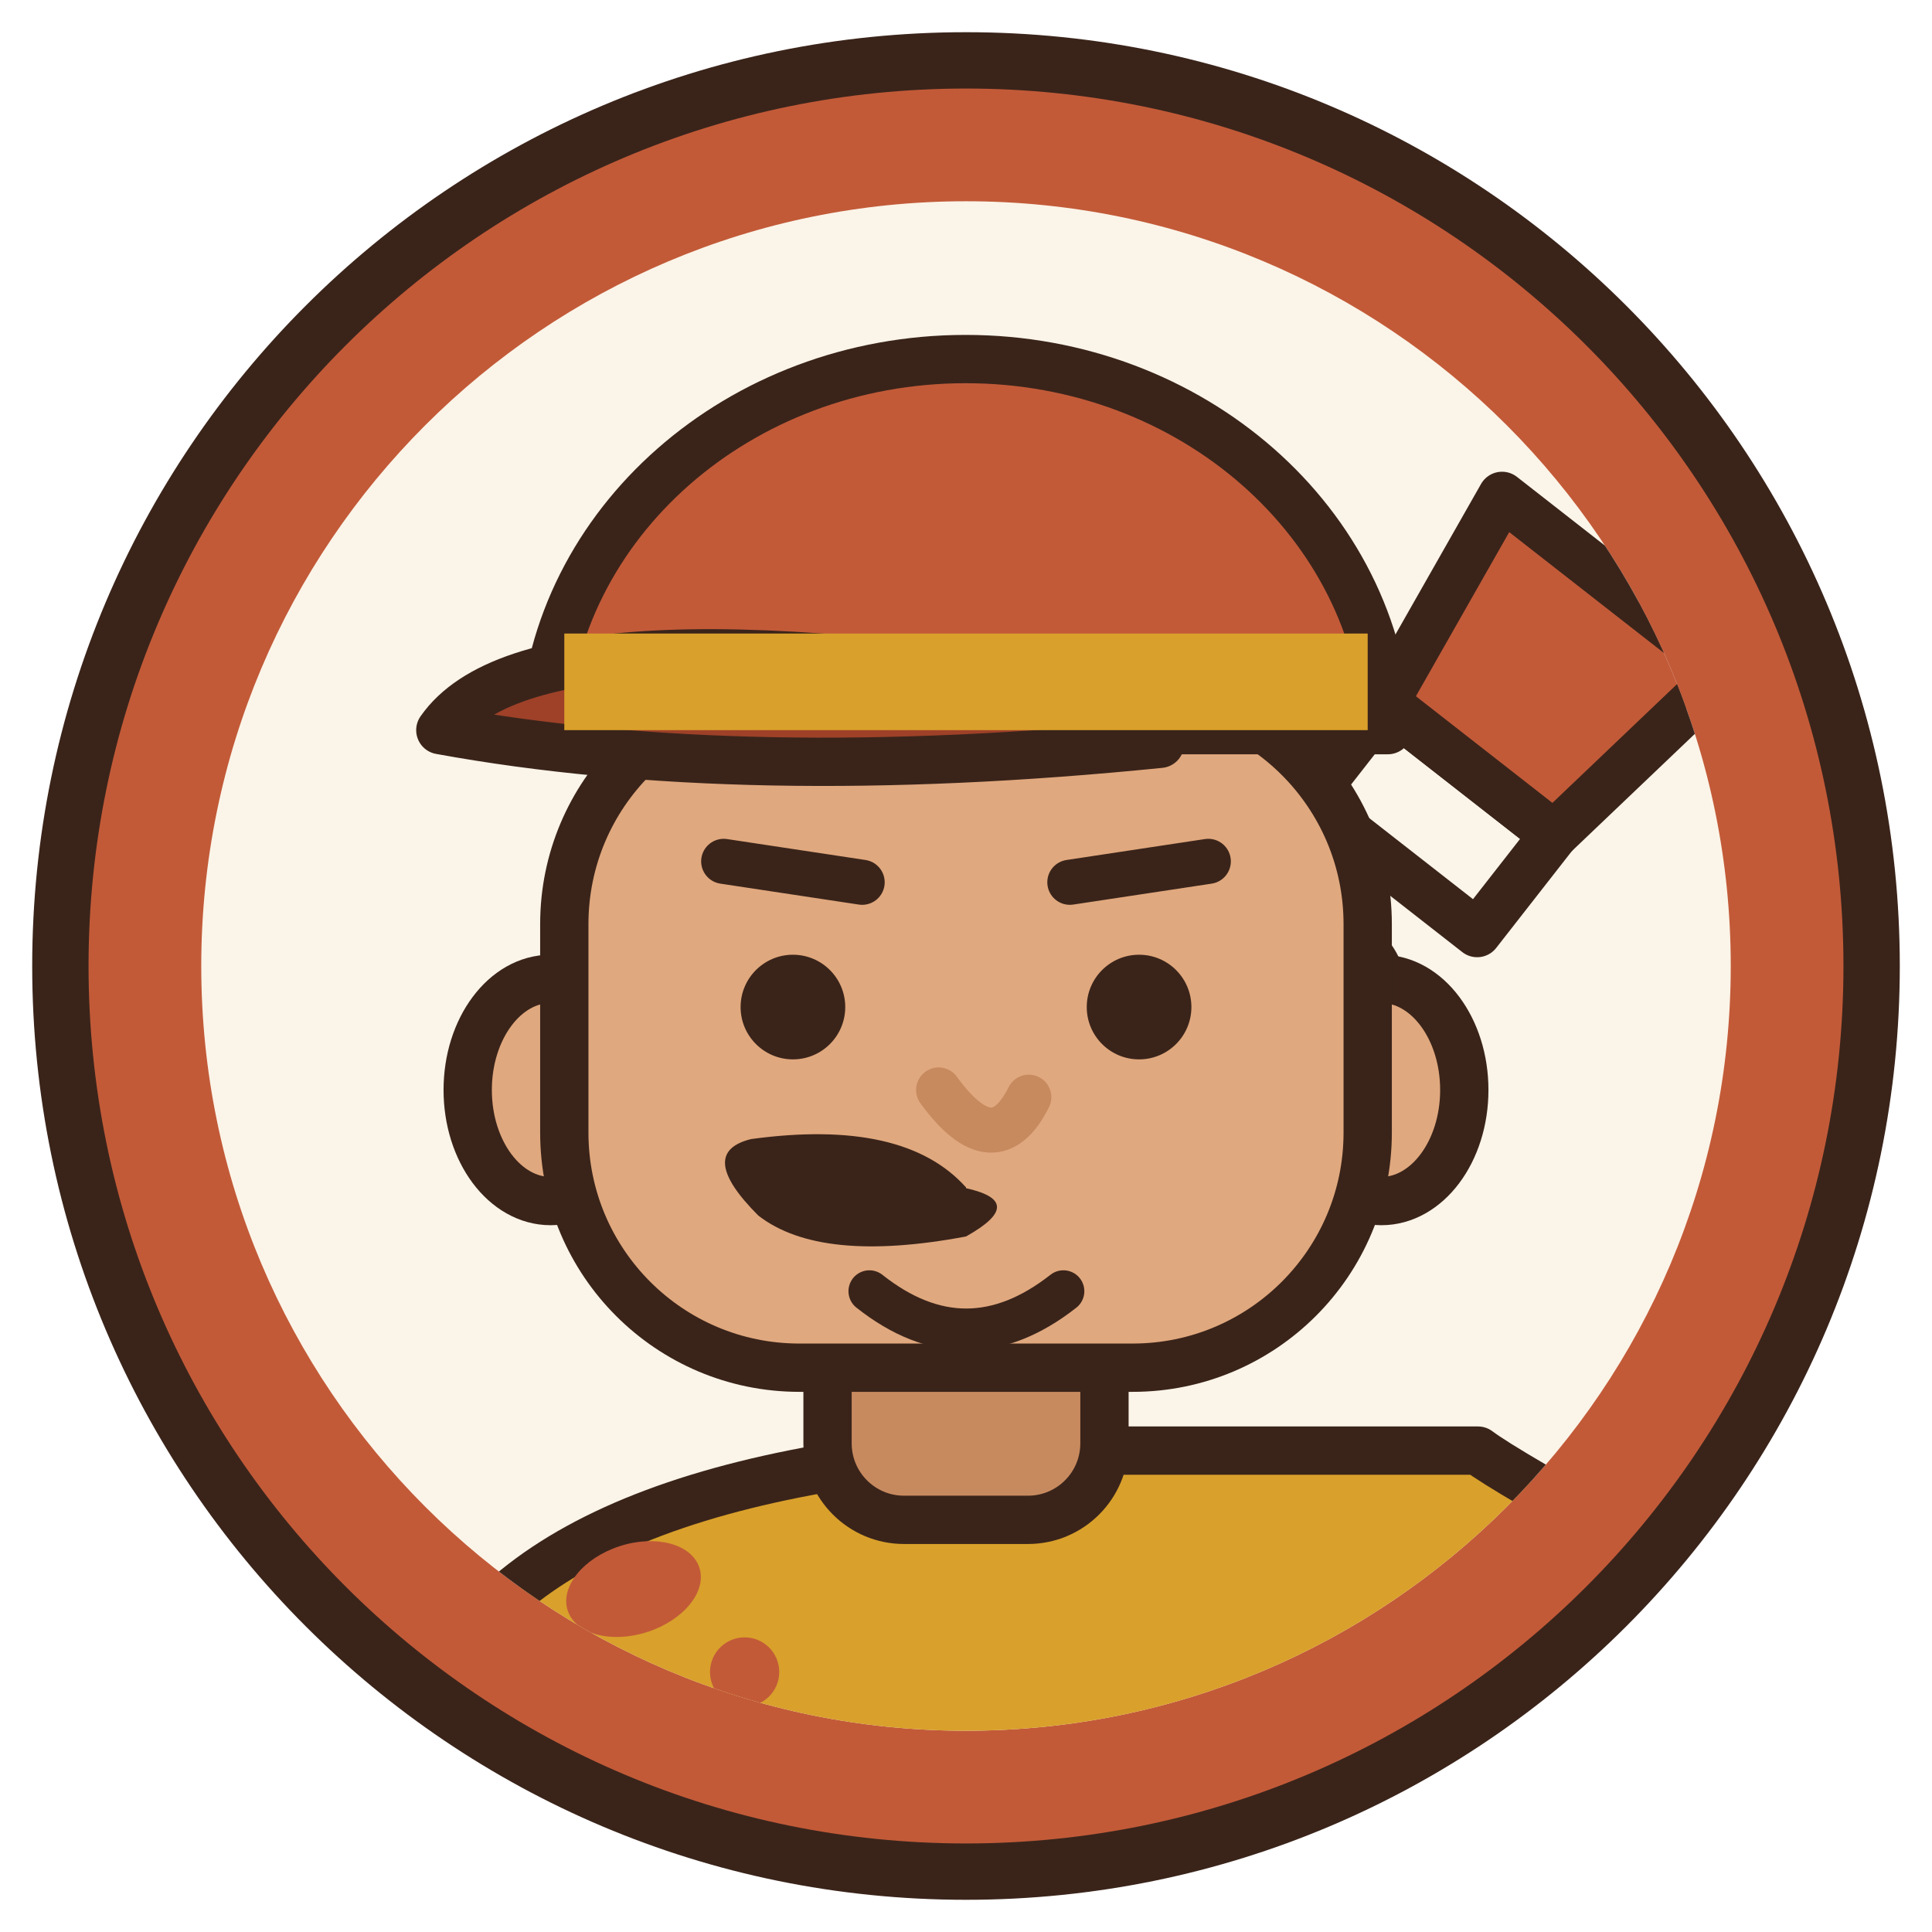
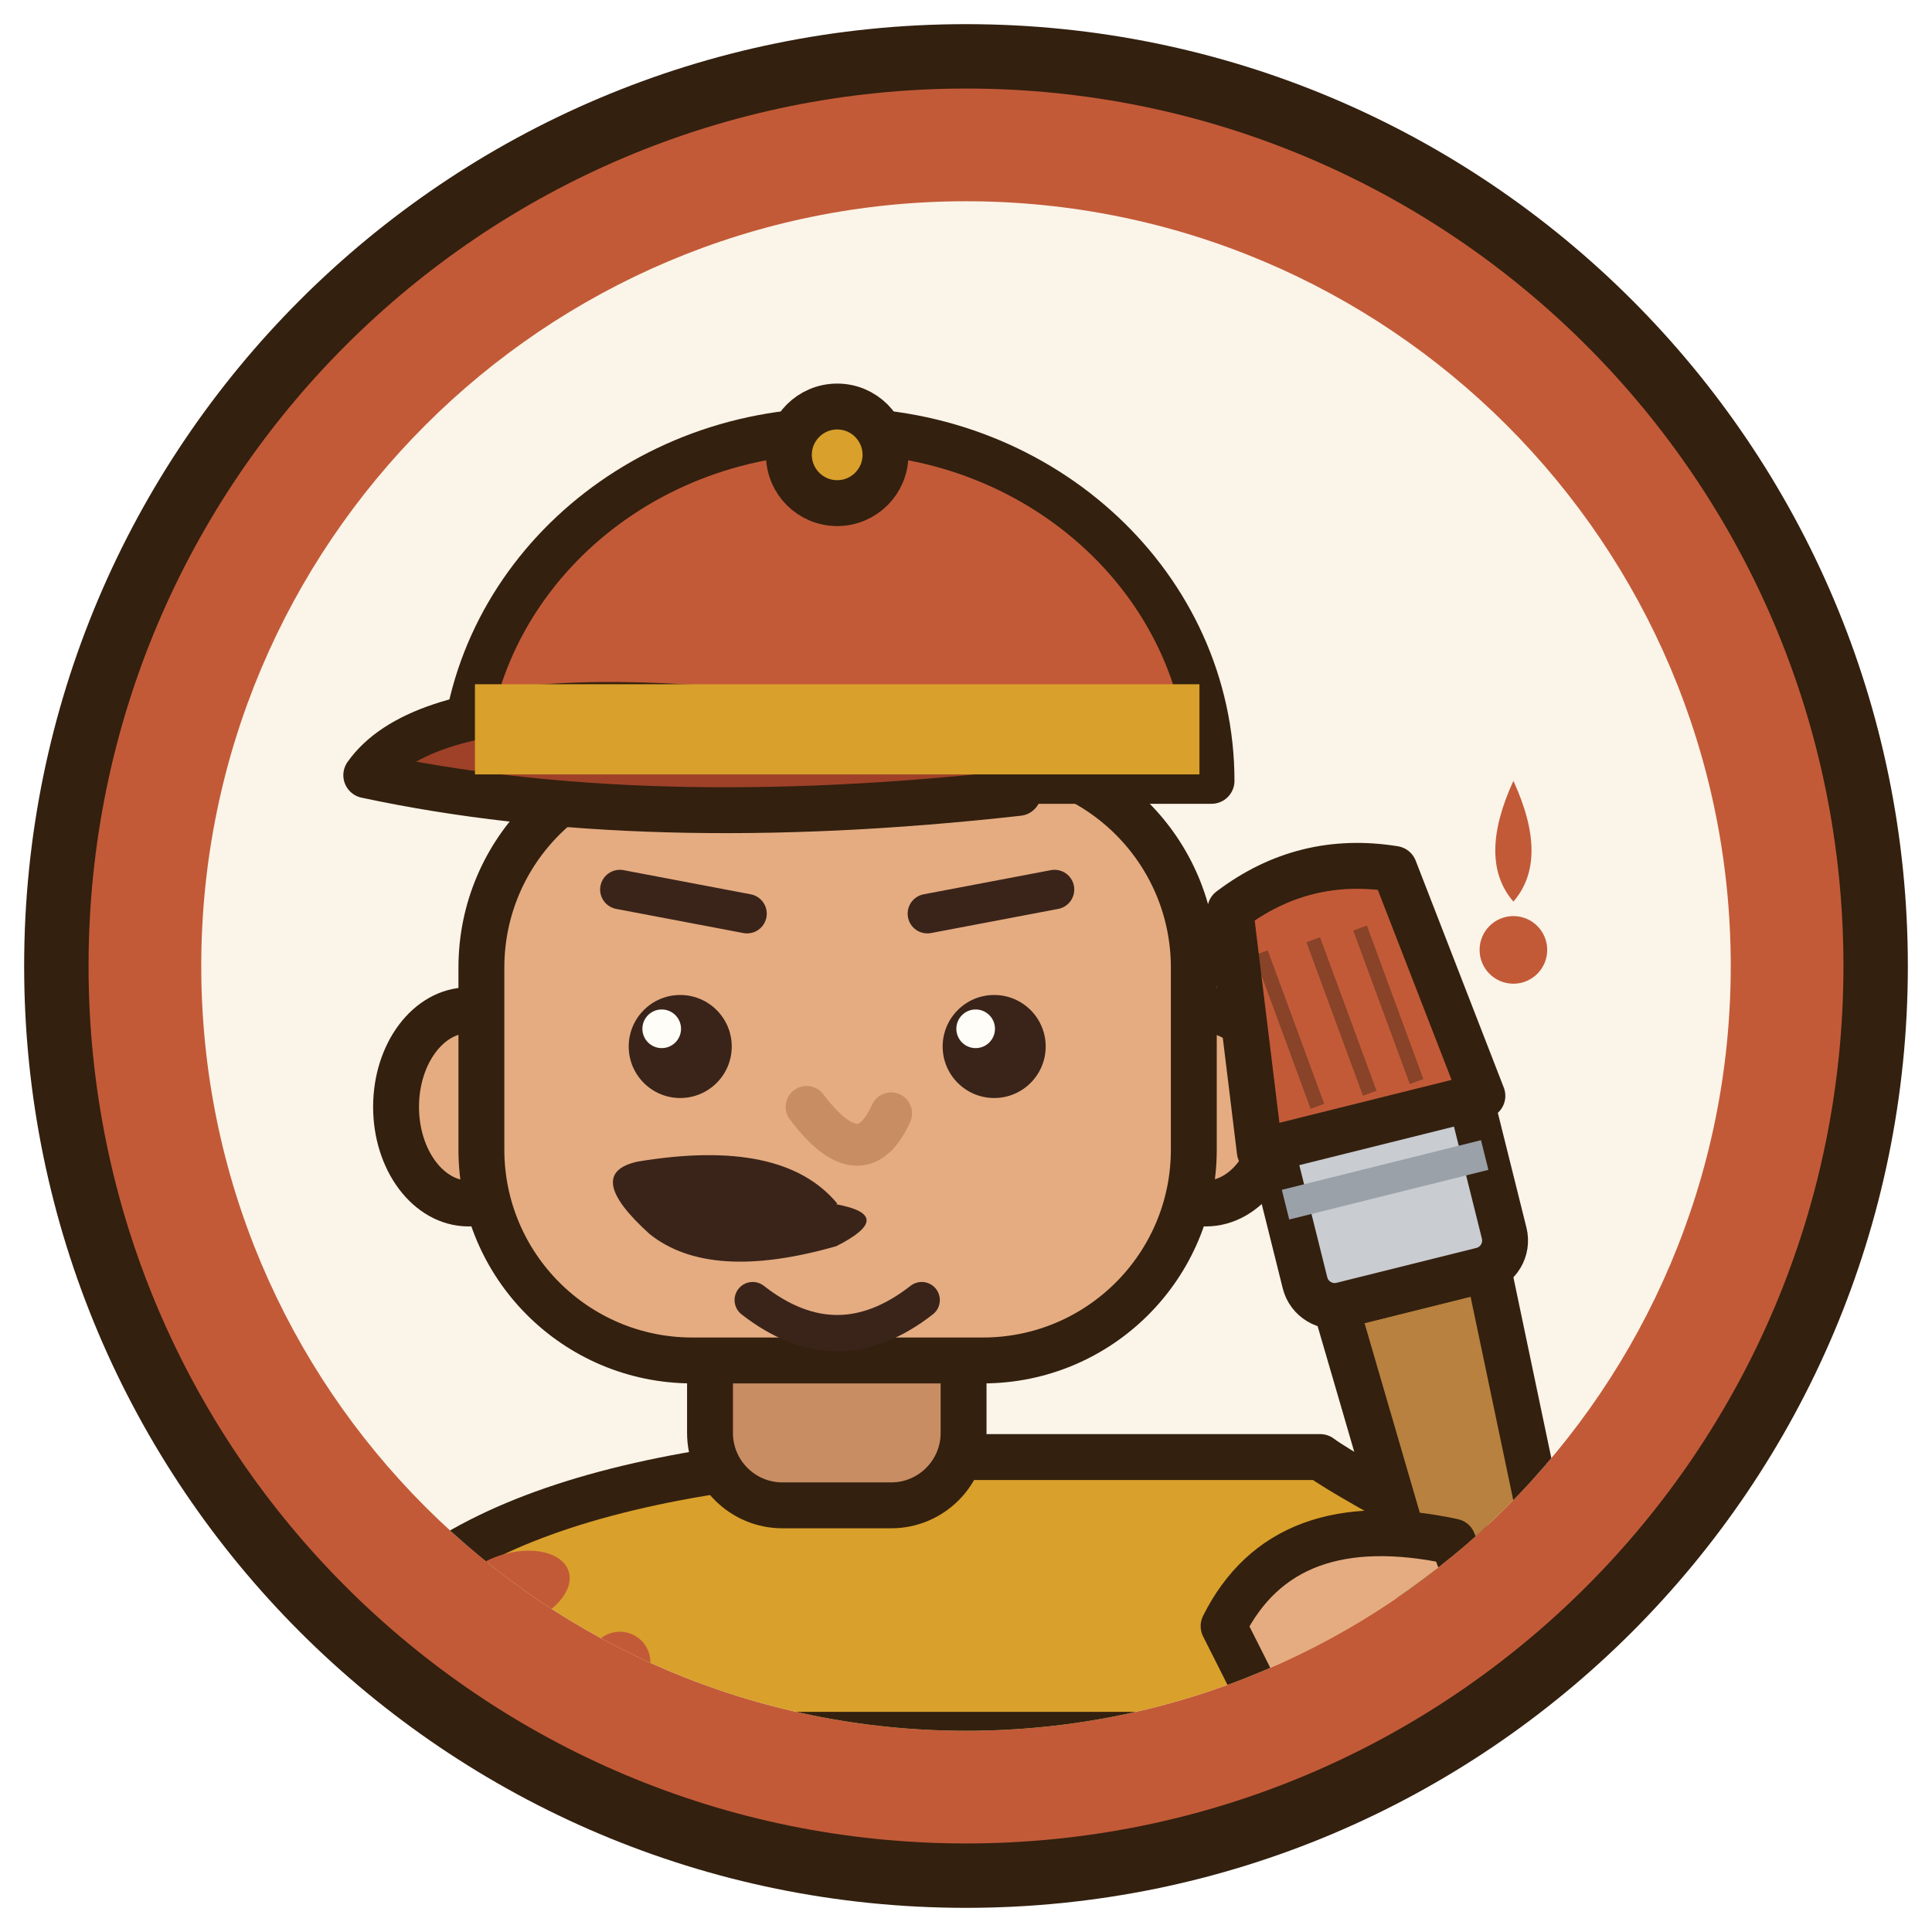
- <svg xmlns="http://www.w3.org/2000/svg" viewBox="0 0 240 240" role="img" aria-label="Algarve Painter mascot: a painter in a terracotta cap with a brush behind his ear">
-   <circle cx="120.0" cy="120.0" r="116.0" fill="#3a241a" />
+ <svg xmlns="http://www.w3.org/2000/svg" viewBox="0 0 240 240" role="img" aria-label="Algarve Painter: a painter in a terracotta cap holding a loaded paint brush">
+   <circle cx="120.0" cy="120.0" r="117.0" fill="#33200f" />
  <circle cx="120.0" cy="120.0" r="109.0" fill="#c25a38" />
  <circle cx="120.0" cy="120.0" r="95.0" fill="#fbf4e8" />
-   <clipPath id="disc">
+   <clipPath id="mdisc">
    <circle cx="120.0" cy="120.0" r="95.0" />
  </clipPath>
-   <g clip-path="url(#disc)">
-     <path d="M 51.2 218.0 q 6.9 -32.7 68.8 -37.8 l 63.6 0 q 6.9 5.2 68.8 37.8 Z" fill="#d9a02b" stroke="#3a241a" stroke-width="6.0" stroke-linejoin="round" stroke-linecap="round" />
-     <ellipse cx="78.7" cy="197.4" rx="8.6" ry="5.6" fill="#c25a38" transform="rotate(-18 78.7 197.4)" />
-     <circle cx="92.5" cy="207.7" r="4.3" fill="#c25a38" />
-     <g transform="rotate(38 169.9 109.6)">
-       <rect x="161.3" y="116.5" width="19.8" height="63.6" rx="6.9" fill="#d9a02b" stroke="#3a241a" stroke-width="6.0" stroke-linejoin="round" stroke-linecap="round" />
-       <rect x="157.8" y="90.7" width="26.7" height="15.5" fill="#fbf4e8" stroke="#3a241a" stroke-width="6.0" stroke-linejoin="round" stroke-linecap="round" />
-       <path d="M 157.8 90.7 l 26.7 0 l 4.3 -29.2 l -35.3 0 Z" fill="#c25a38" stroke="#3a241a" stroke-width="6.0" stroke-linejoin="round" stroke-linecap="round" />
+   <g clip-path="url(#mdisc)">
+     <path d="M 39.5 215.5 q 6.0 -30.0 64.5 -34.5 l 60.0 0 q 6.0 4.5 64.5 34.5 Z" fill="#d9a02b" stroke="#33200f" stroke-width="5.7" stroke-linejoin="round" stroke-linecap="round" />
+     <ellipse cx="63.5" cy="197.5" rx="7.5" ry="4.5" fill="#c25a38" transform="rotate(-18 63.5 197.5)" />
+     <circle cx="77.0" cy="206.5" r="3.8" fill="#c25a38" />
+     <rect x="88.2" y="157.0" width="31.5" height="30.0" rx="9.0" fill="#c98d63" stroke="#33200f" stroke-width="5.7" stroke-linejoin="round" stroke-linecap="round" />
+     <ellipse cx="58.2" cy="137.5" rx="9.0" ry="12.0" fill="#e5ac81" stroke="#33200f" stroke-width="5.7" stroke-linejoin="round" stroke-linecap="round" />
+     <ellipse cx="149.8" cy="137.5" rx="9.0" ry="12.0" fill="#e5ac81" stroke="#33200f" stroke-width="5.7" stroke-linejoin="round" stroke-linecap="round" />
+     <rect x="59.8" y="94.0" width="88.5" height="75.0" rx="26.2" fill="#e5ac81" stroke="#33200f" stroke-width="5.7" stroke-linejoin="round" stroke-linecap="round" />
+     <path d="M 57.5 97.0 a 46.5 43.5 0 0 1 93.0 0 Z" fill="#c25a38" stroke="#33200f" stroke-width="5.7" stroke-linejoin="round" stroke-linecap="round" />
+     <path d="M 126.5 98.5 q -46.5 5.2 -81.0 -2.2 q 11.2 -15.8 81.0 -3.0 Z" fill="#9e4128" stroke="#33200f" stroke-width="5.7" stroke-linejoin="round" stroke-linecap="round" />
+     <rect x="59.0" y="85.0" width="90.0" height="11.2" fill="#d9a02b" />
+     <circle cx="104.0" cy="56.5" r="6.0" fill="#d9a02b" stroke="#33200f" stroke-width="5.7" stroke-linejoin="round" stroke-linecap="round" />
+     <path d="M 92.8 113.5 l -15.8 -3.0" fill="none" stroke="#3a241a" stroke-width="4.9" stroke-linecap="round" />
+     <circle cx="84.5" cy="130.0" r="6.4" fill="#3a241a" />
+     <circle cx="82.2" cy="127.8" r="2.4" fill="#fffdf7" />
+     <path d="M 115.2 113.5 l 15.8 -3.0" fill="none" stroke="#3a241a" stroke-width="4.9" stroke-linecap="round" />
+     <circle cx="123.5" cy="130.0" r="6.4" fill="#3a241a" />
+     <circle cx="121.2" cy="127.8" r="2.4" fill="#fffdf7" />
+     <path d="M 100.2 137.5 q 6.8 9.0 10.5 0.8" fill="none" stroke="#c98d63" stroke-width="5.2" stroke-linecap="round" />
+     <path d="M 104.0 149.5 q -6.8 -8.2 -24.8 -5.2 q -6.8 1.5 1.5 9.0 q 7.5 6.0 23.2 1.5 q 7.5 -3.8 0.0 -5.2 Z" fill="#3a241a" />
+     <path d="M 93.5 161.5 q 10.5 8.2 21.0 0.0" fill="none" stroke="#3a241a" stroke-width="4.5" stroke-linecap="round" />
+     <g transform="rotate(-14 180.5 152.5)">
+       <path d="M 164.0 158.5 l 19.5 0 l -2.2 58.5 l -15.0 0 Z" fill="#b8813f" stroke="#33200f" stroke-width="5.7" stroke-linejoin="round" stroke-linecap="round" />
+       <rect x="161.0" y="136.0" width="25.5" height="22.5" rx="3.8" fill="#c9ccd1" stroke="#33200f" stroke-width="5.7" stroke-linejoin="round" stroke-linecap="round" />
+       <rect x="161.0" y="142.8" width="25.5" height="3.8" fill="#9aa1a9" />
+       <path d="M 159.5 137.5 l 28.5 0 l -3.8 -30.0 q -10.5 -4.5 -21.0 0 Z" fill="#c25a38" stroke="#33200f" stroke-width="5.7" stroke-linejoin="round" stroke-linecap="round" />
+       <path d="M 167.8 133.8 l -2.2 -20.2" stroke="#33200f" stroke-width="1.8" opacity="0.40" />
+       <path d="M 174.5 133.8 l -2.2 -20.2" stroke="#33200f" stroke-width="1.8" opacity="0.40" />
+       <path d="M 180.5 133.8 l -2.2 -20.2" stroke="#33200f" stroke-width="1.8" opacity="0.40" />
    </g>
-     <rect x="102.8" y="157.8" width="34.4" height="31.0" rx="9.5" fill="#c78a5f" stroke="#3a241a" stroke-width="6.0" stroke-linejoin="round" stroke-linecap="round" />
-     <ellipse cx="68.4" cy="135.4" rx="10.3" ry="13.8" fill="#e0a87e" stroke="#3a241a" stroke-width="6.0" stroke-linejoin="round" stroke-linecap="round" />
-     <ellipse cx="171.6" cy="135.4" rx="10.3" ry="13.8" fill="#e0a87e" stroke="#3a241a" stroke-width="6.0" stroke-linejoin="round" stroke-linecap="round" />
-     <rect x="70.1" y="85.6" width="99.8" height="84.3" rx="29.2" fill="#e0a87e" stroke="#3a241a" stroke-width="6.0" stroke-linejoin="round" stroke-linecap="round" />
-     <path d="M 67.5 90.7 a 52.5 48.2 0 0 1 104.9 0 Z" fill="#c25a38" stroke="#3a241a" stroke-width="6.0" stroke-linejoin="round" stroke-linecap="round" />
-     <path d="M 144.1 92.4 q -51.6 5.2 -89.4 -1.7 q 12.0 -17.2 89.4 -3.4 Z" fill="#9e4128" stroke="#3a241a" stroke-width="6.0" stroke-linejoin="round" stroke-linecap="round" />
-     <path d="M 70.1 78.7 l 99.8 0 l 0 12.0 l -99.8 0 Z" fill="#d9a02b" />
-     <path d="M 107.1 109.6 l -17.2 -2.6" fill="none" stroke="#3a241a" stroke-width="5.6" stroke-linecap="round" />
-     <path d="M 132.9 109.6 l 17.2 -2.6" fill="none" stroke="#3a241a" stroke-width="5.6" stroke-linecap="round" />
-     <circle cx="98.5" cy="125.1" r="6.5" fill="#3a241a" />
-     <circle cx="141.5" cy="125.1" r="6.5" fill="#3a241a" />
-     <path d="M 116.6 135.4 q 6.9 9.5 11.2 0.9" fill="none" stroke="#c78a5f" stroke-width="5.6" stroke-linecap="round" />
-     <path d="M 120.0 147.5 q -7.7 -8.6 -26.7 -6.0 q -6.9 1.7 0.9 9.5 q 7.7 6.0 25.8 2.6 q 7.7 -4.3 0.0 -6.0 Z" fill="#3a241a" />
-     <path d="M 108.0 160.4 q 12.0 9.5 24.1 0.0" fill="none" stroke="#3a241a" stroke-width="5.2" stroke-linecap="round" />
+     <path d="M 152.0 202.0 q 7.5 -15.0 28.5 -10.5 l 6.8 18.0 q -9.0 10.5 -28.5 6.0 Z" fill="#e5ac81" stroke="#33200f" stroke-width="5.7" stroke-linejoin="round" stroke-linecap="round" />
+     <path d="M 188.0 97.0 q -4.5 9.8 0.0 15.0 q 4.5 -5.2 0.0 -15.0 Z" fill="#c25a38" />
+     <circle cx="188.0" cy="118.0" r="4.2" fill="#c25a38" />
  </g>
</svg>
